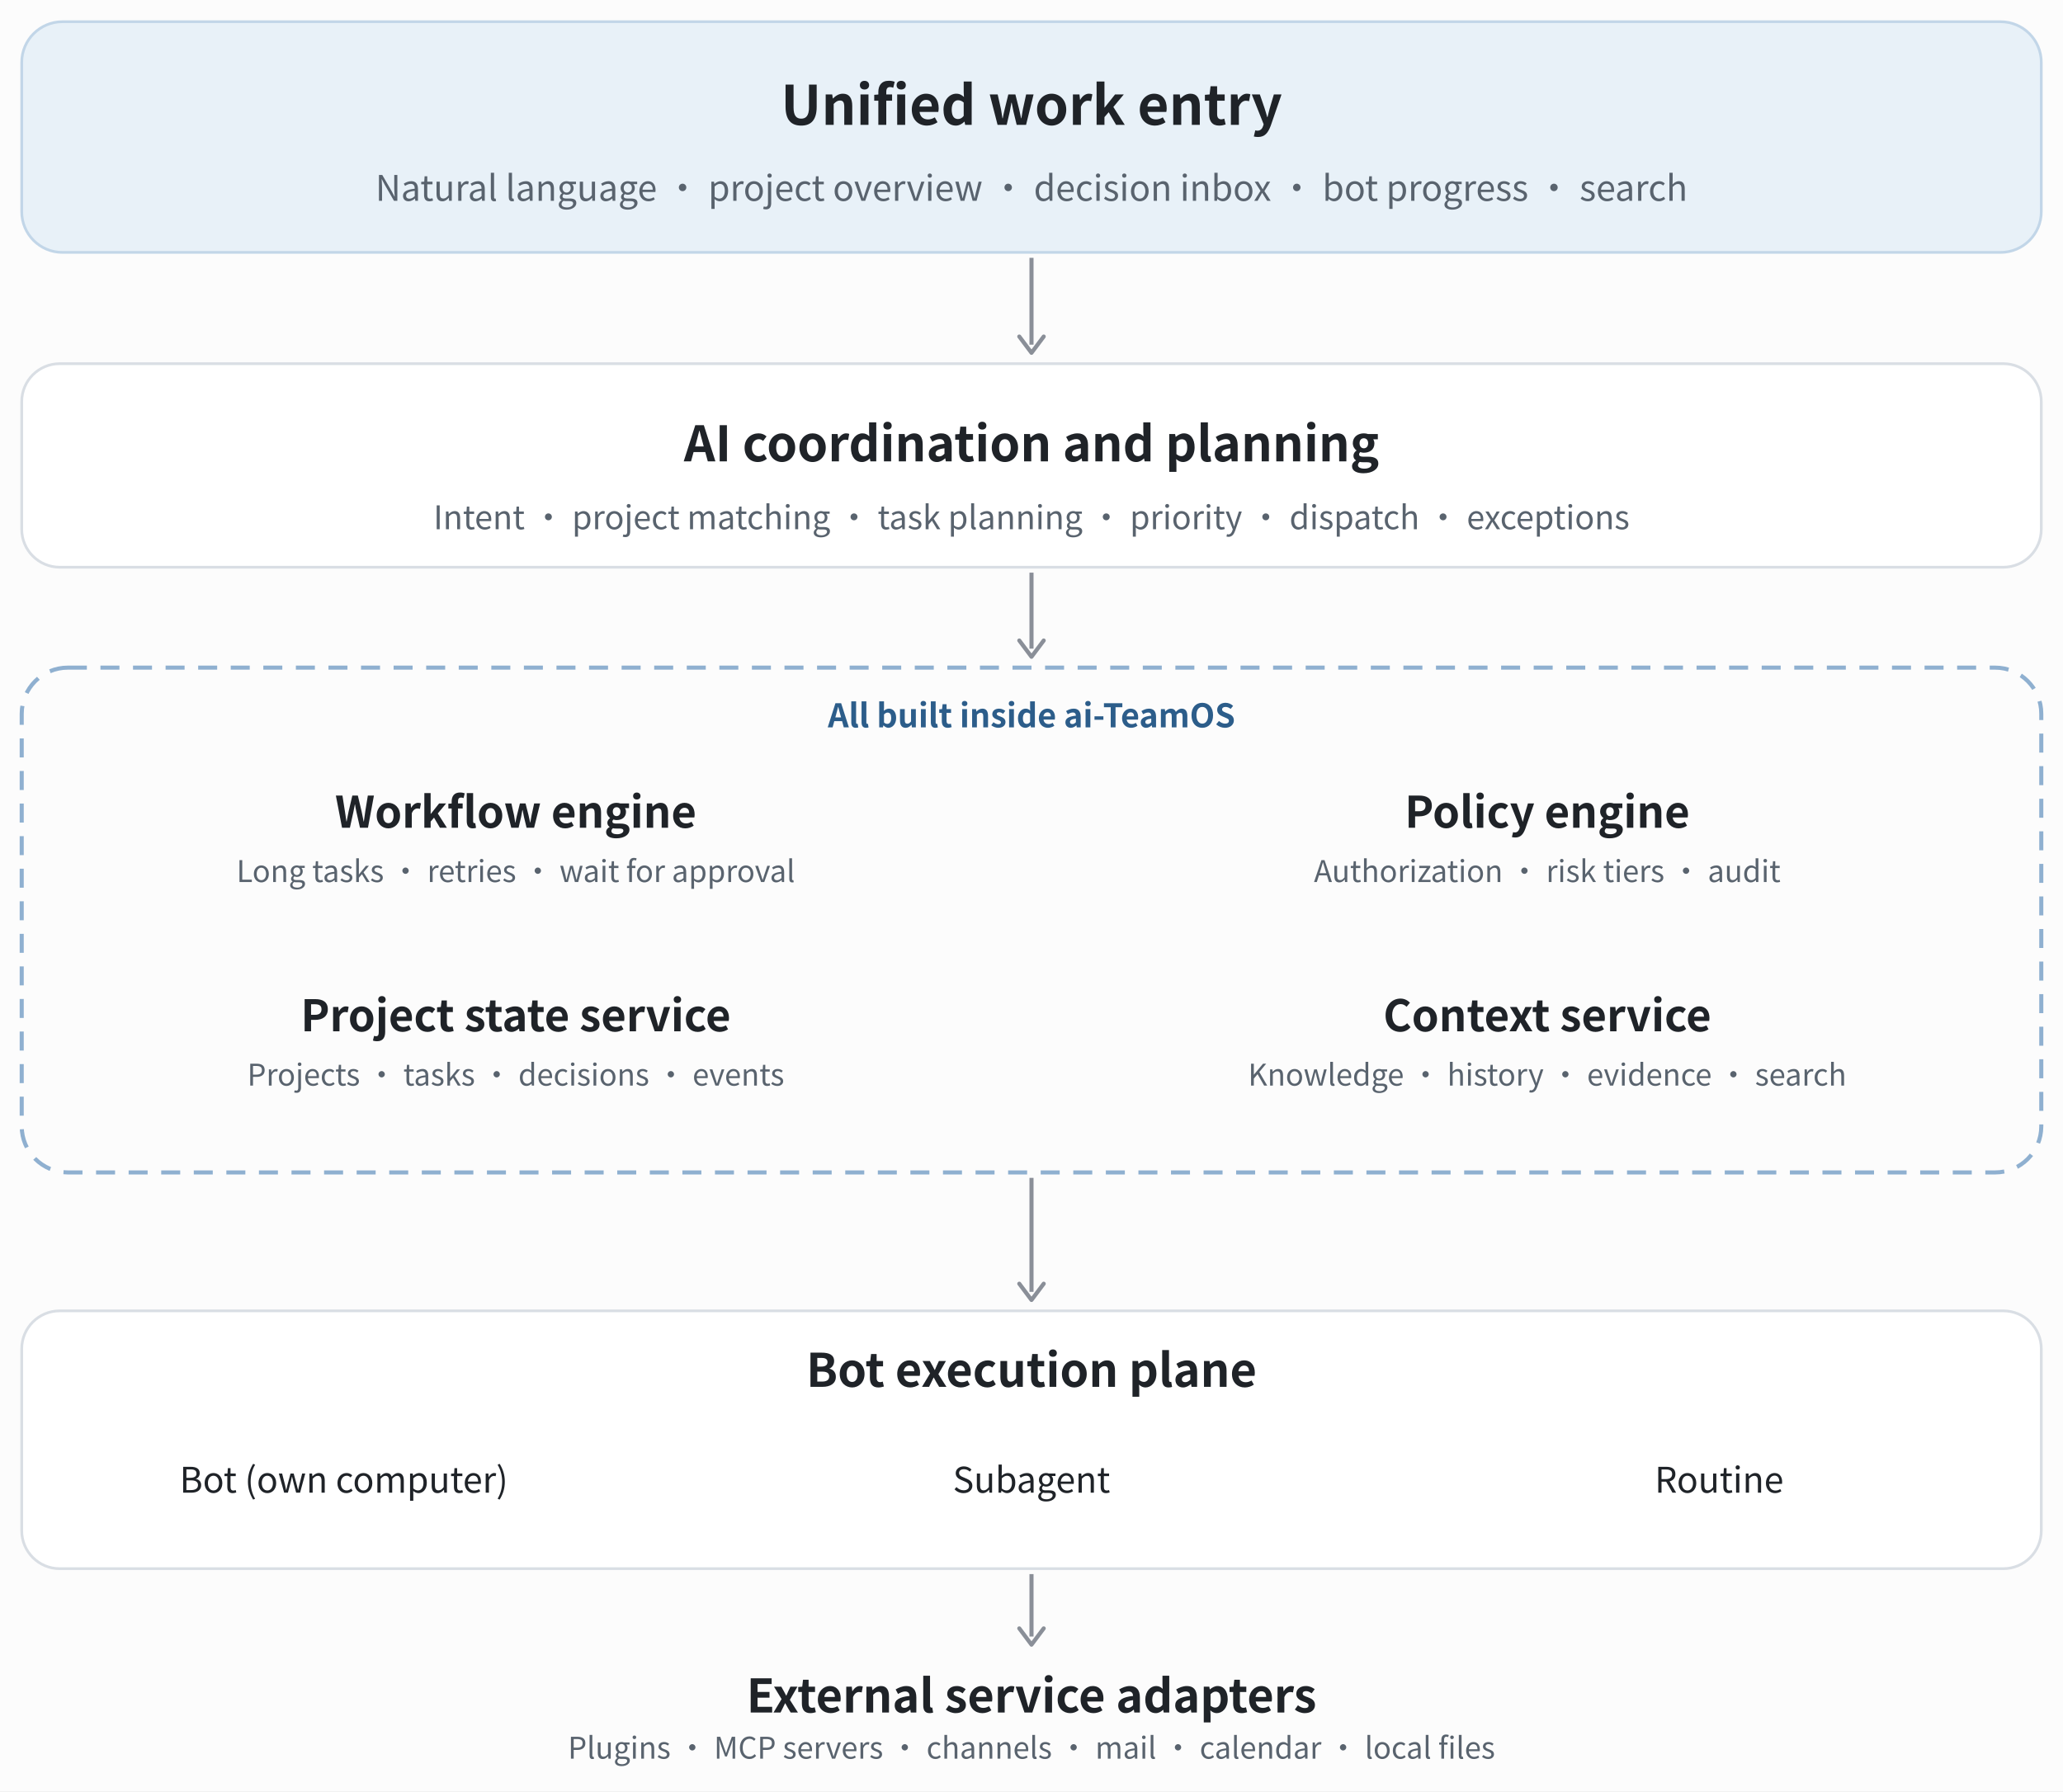
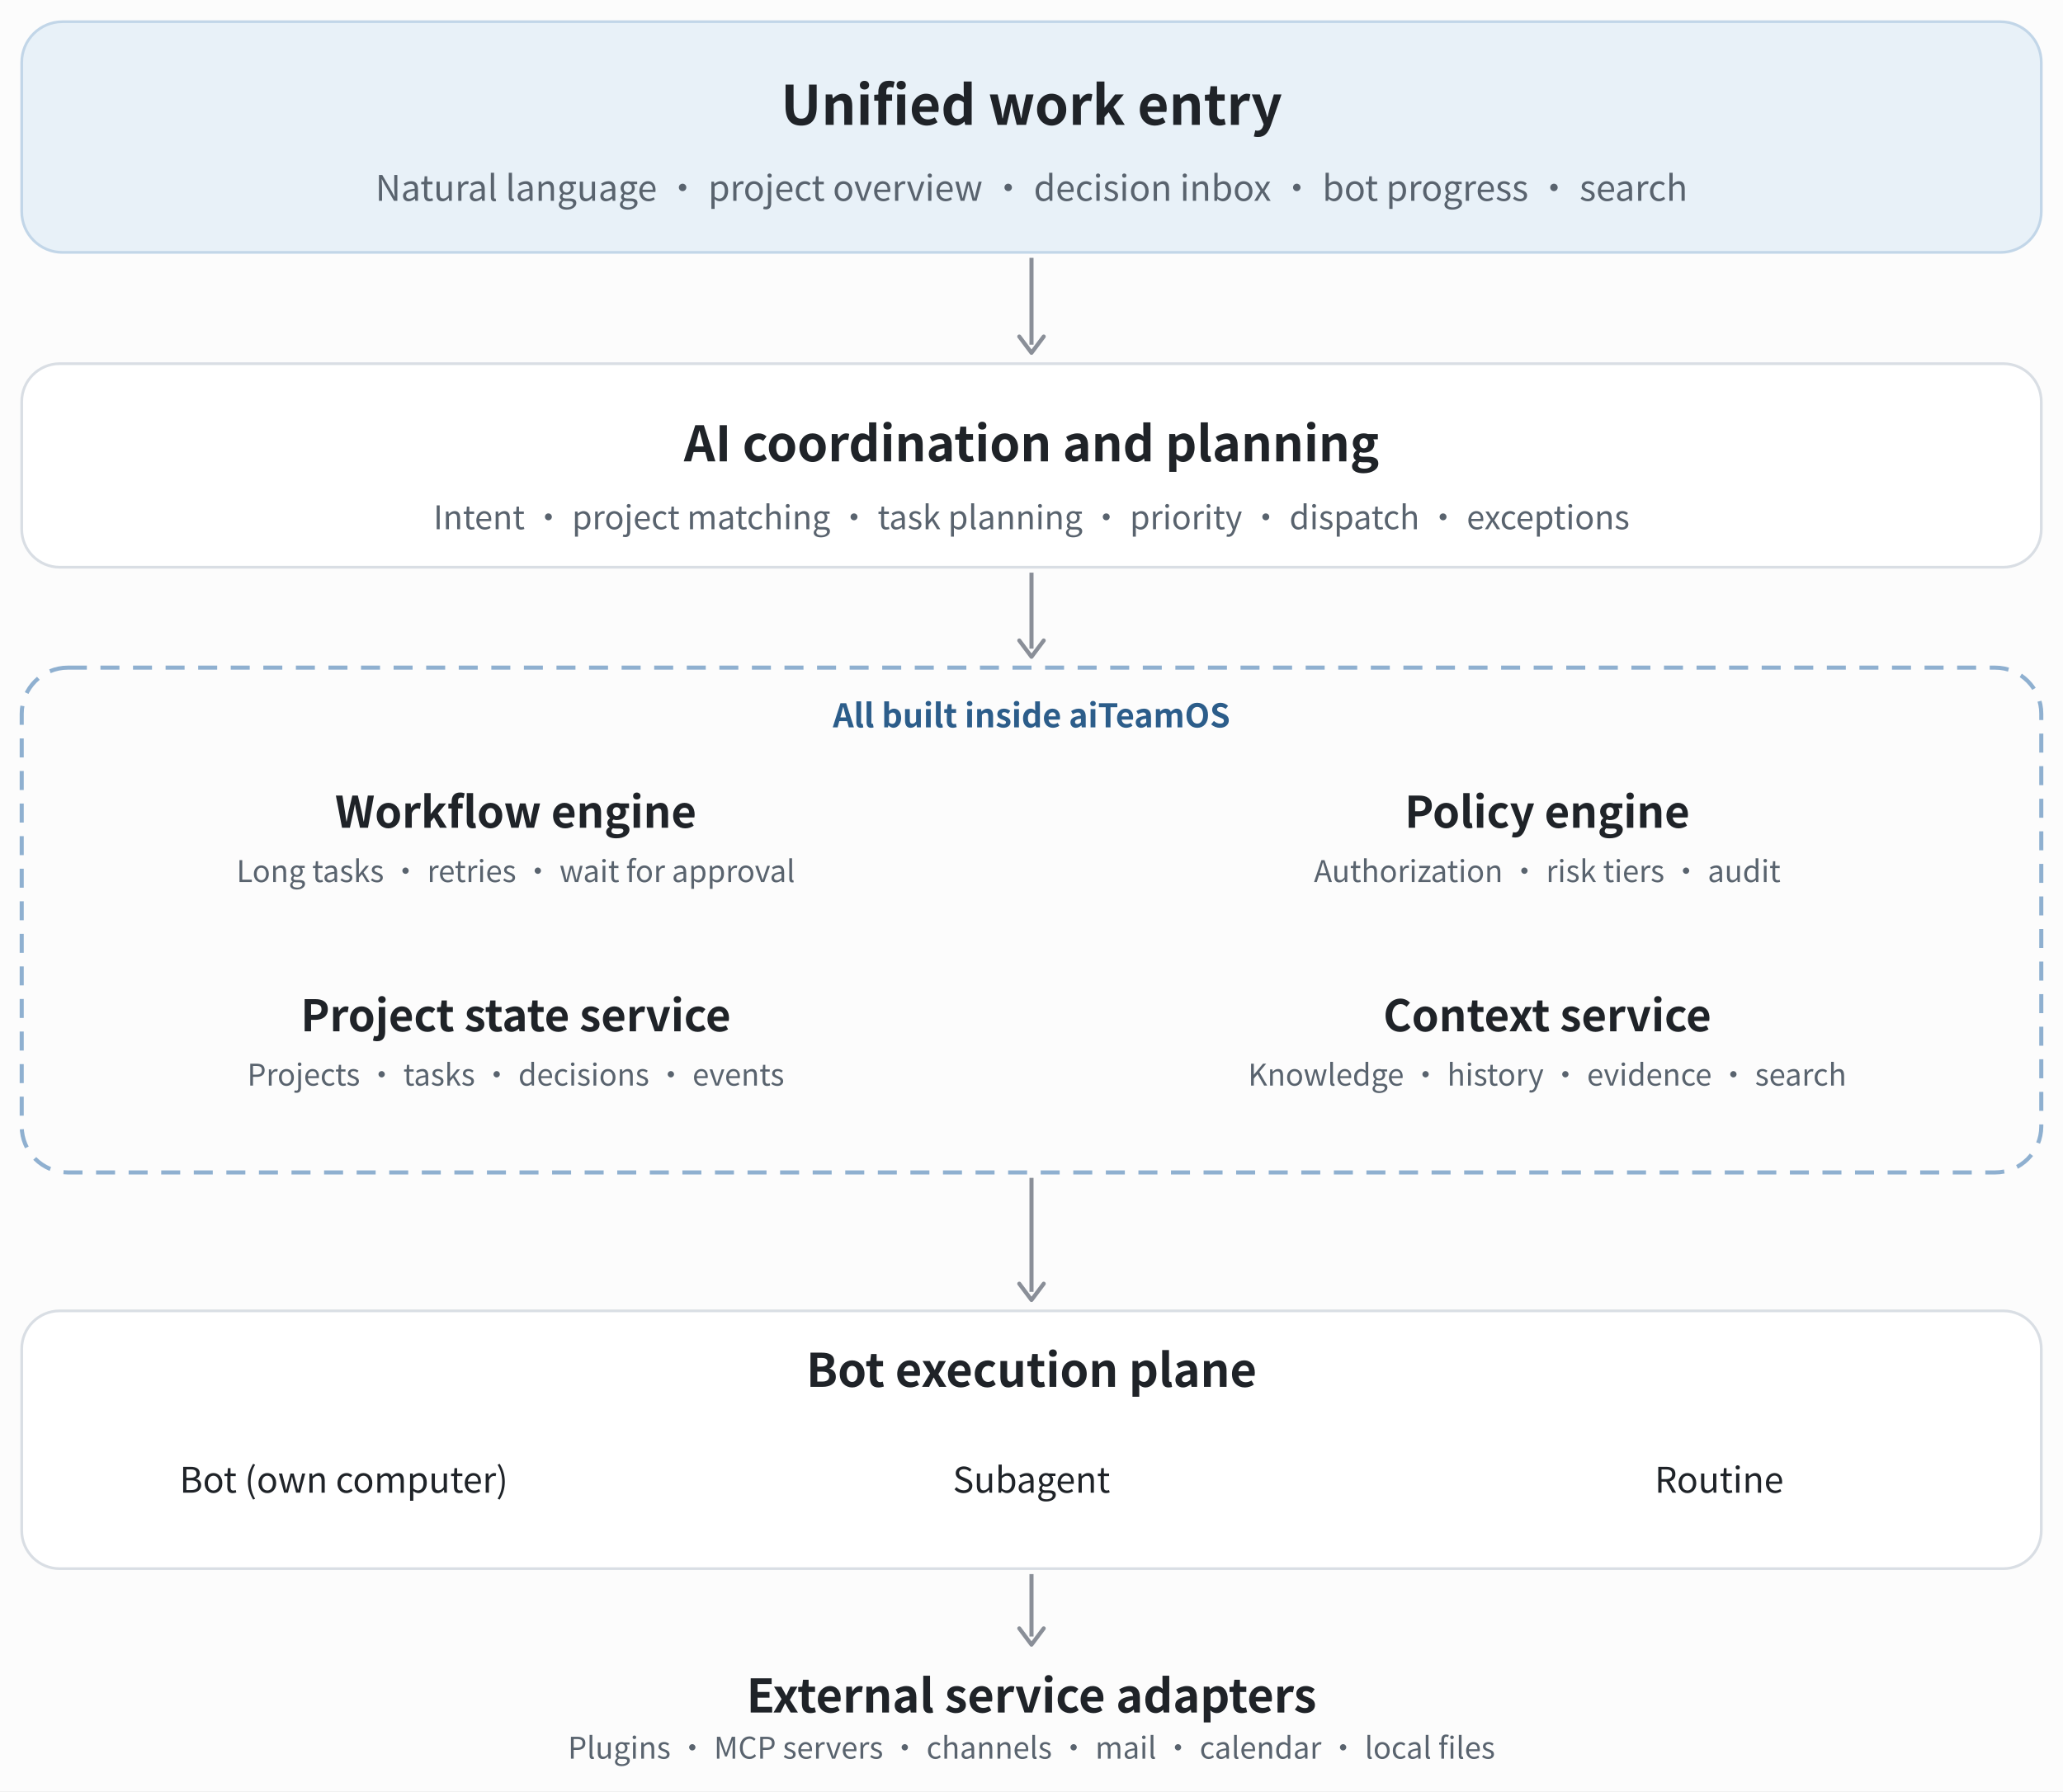
<svg xmlns="http://www.w3.org/2000/svg" width="1520" height="1320" viewBox="0 0 1520 1320" font-family="-apple-system, BlinkMacSystemFont, 'Segoe UI', 'PingFang SC', 'Noto Sans CJK SC', 'Microsoft YaHei', Helvetica, Arial, sans-serif">
  <rect width="1520" height="1320" fill="#fcfcfc" />
  <rect x="16" y="16" width="1488" height="170" rx="30" fill="#e8f1f8" stroke="#c2d6e8" stroke-width="2" />
  <text x="760.0" y="92" font-size="40" fill="#1f2328" font-weight="700" text-anchor="middle">Unified work entry</text>
  <text x="760.0" y="148" font-size="26" fill="#59636e" font-weight="400" text-anchor="middle">Natural language · project overview · decision inbox · bot progress · search</text>
  <line x1="760.0" y1="190" x2="760.0" y2="254" stroke="#8a8f98" stroke-width="3" />
  <path d="M751.0 248 L760.0 260 L769.0 248" fill="none" stroke="#8a8f98" stroke-width="3" stroke-linecap="round" stroke-linejoin="round" />
  <rect x="16" y="268" width="1488" height="150" rx="28" fill="#ffffff" stroke="#d9dee4" stroke-width="2" />
  <text x="760.0" y="340" font-size="36" fill="#1f2328" font-weight="700" text-anchor="middle">AI coordination and planning</text>
  <text x="760.0" y="390" font-size="24" fill="#59636e" font-weight="400" text-anchor="middle">Intent · project matching · task planning · priority · dispatch · exceptions</text>
  <line x1="760.0" y1="422" x2="760.0" y2="478" stroke="#8a8f98" stroke-width="3" />
  <path d="M751.0 472 L760.0 484 L769.0 472" fill="none" stroke="#8a8f98" stroke-width="3" stroke-linecap="round" stroke-linejoin="round" />
  <rect x="16" y="492" width="1488" height="372" rx="34" fill="none" stroke-dasharray="14 10" stroke="#8fb0d0" stroke-width="3" />
-   <text x="760.0" y="536" font-size="24" fill="#2c5d8a" font-weight="600" text-anchor="middle">All built inside ai-TeamOS</text>
+   <text x="760.0" y="536" font-size="24" fill="#2c5d8a" font-weight="600" text-anchor="middle">All built inside aiTeamOS</text>
  <text x="380.0" y="610" font-size="32" fill="#1f2328" font-weight="700" text-anchor="middle">Workflow engine</text>
  <text x="380.0" y="650" font-size="22" fill="#59636e" font-weight="400" text-anchor="middle">Long tasks · retries · wait for approval</text>
  <text x="1140.0" y="610" font-size="32" fill="#1f2328" font-weight="700" text-anchor="middle">Policy engine</text>
  <text x="1140.0" y="650" font-size="22" fill="#59636e" font-weight="400" text-anchor="middle">Authorization · risk tiers · audit</text>
  <text x="380.0" y="760" font-size="32" fill="#1f2328" font-weight="700" text-anchor="middle">Project state service</text>
  <text x="380.0" y="800" font-size="22" fill="#59636e" font-weight="400" text-anchor="middle">Projects · tasks · decisions · events</text>
  <text x="1140.0" y="760" font-size="32" fill="#1f2328" font-weight="700" text-anchor="middle">Context service</text>
  <text x="1140.0" y="800" font-size="22" fill="#59636e" font-weight="400" text-anchor="middle">Knowledge · history · evidence · search</text>
  <line x1="760.0" y1="868" x2="760.0" y2="952" stroke="#8a8f98" stroke-width="3" />
  <path d="M751.0 946 L760.0 958 L769.0 946" fill="none" stroke="#8a8f98" stroke-width="3" stroke-linecap="round" stroke-linejoin="round" />
  <rect x="16" y="966" width="1488" height="190" rx="28" fill="#ffffff" stroke="#d9dee4" stroke-width="2" />
  <text x="760.0" y="1022" font-size="34" fill="#1f2328" font-weight="700" text-anchor="middle">Bot execution plane</text>
  <text x="253.333" y="1100" font-size="26" fill="#1f2328" font-weight="400" text-anchor="middle">Bot (own computer)</text>
  <text x="760.0" y="1100" font-size="26" fill="#1f2328" font-weight="400" text-anchor="middle">Subagent</text>
  <text x="1266.667" y="1100" font-size="26" fill="#1f2328" font-weight="400" text-anchor="middle">Routine</text>
  <line x1="760.0" y1="1160" x2="760.0" y2="1206" stroke="#8a8f98" stroke-width="3" />
  <path d="M751.0 1200 L760.0 1212 L769.0 1200" fill="none" stroke="#8a8f98" stroke-width="3" stroke-linecap="round" stroke-linejoin="round" />
  <text x="760.0" y="1262" font-size="34" fill="#1f2328" font-weight="700" text-anchor="middle">External service adapters</text>
  <text x="760.0" y="1296" font-size="22" fill="#59636e" font-weight="400" text-anchor="middle">Plugins · MCP servers · channels · mail · calendar · local files</text>
</svg>
